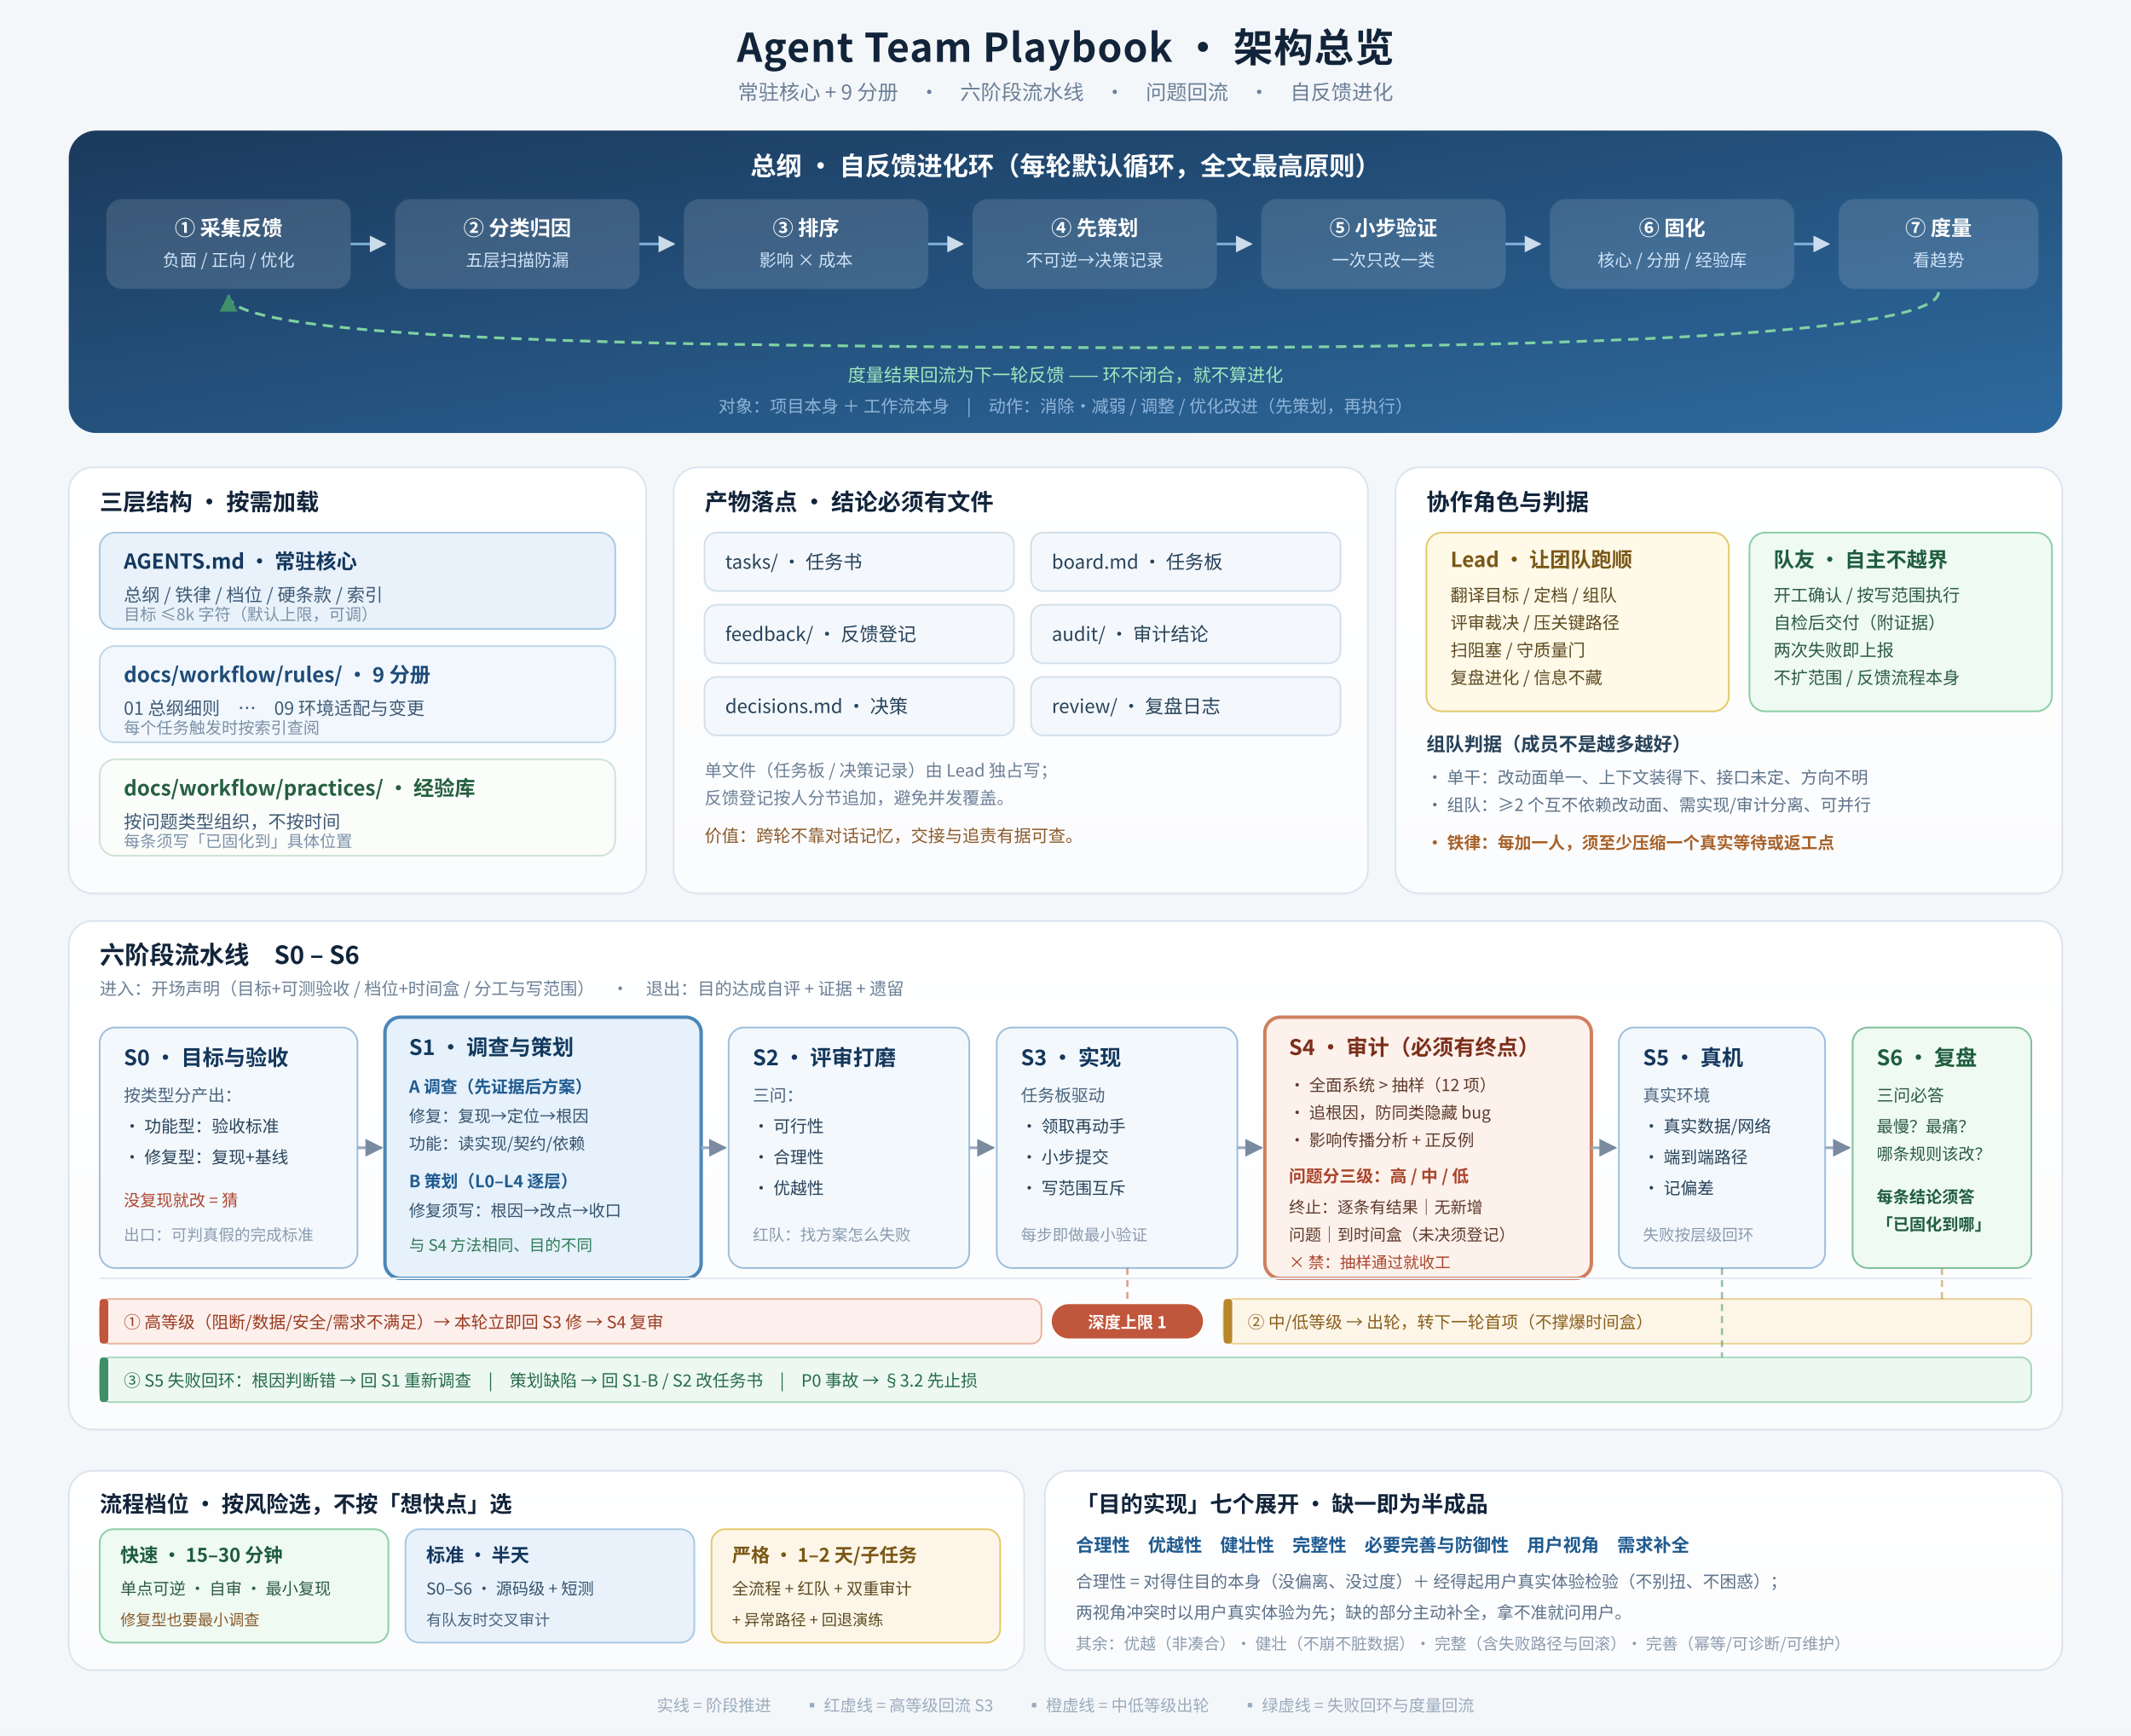
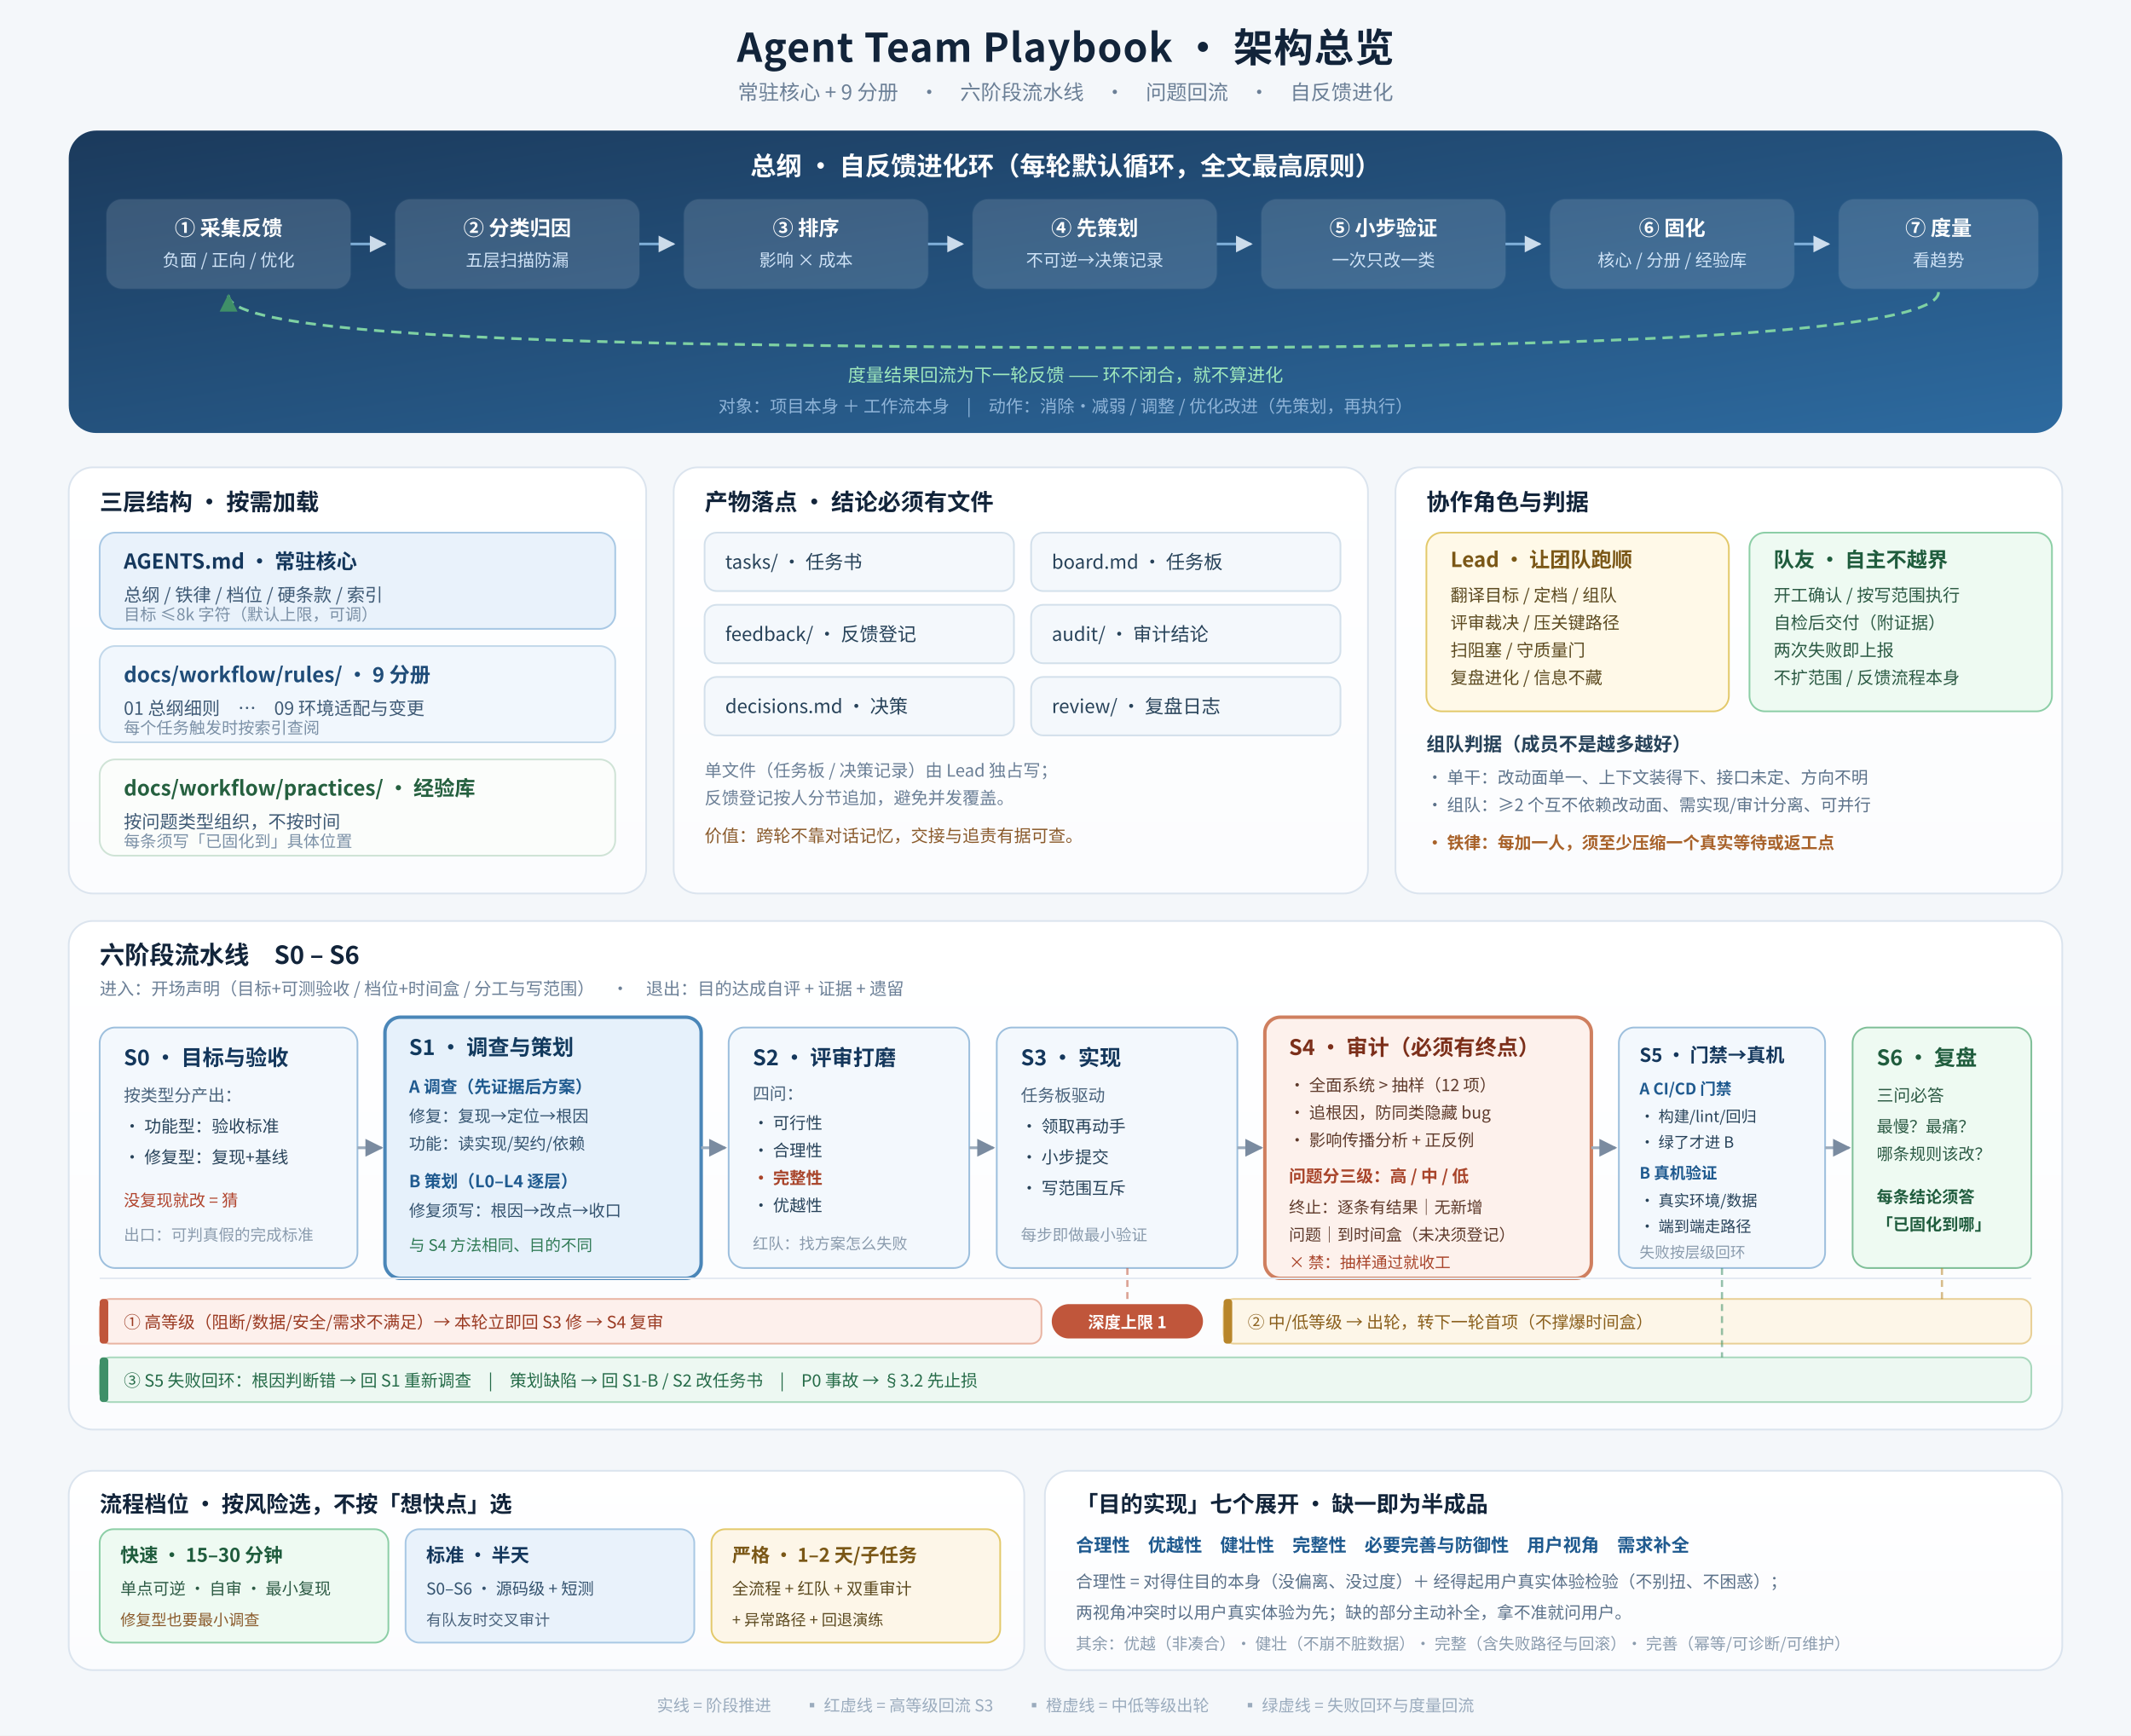
<svg xmlns="http://www.w3.org/2000/svg" viewBox="0 0 1240 1010" width="1240" height="1010" font-family="'Noto Sans CJK SC','Noto Sans SC','Source Han Sans SC','PingFang SC','Hiragino Sans GB','Microsoft YaHei',-apple-system,BlinkMacSystemFont,'Segoe UI',sans-serif">
  <defs>
    <marker id="ar" viewBox="0 0 10 10" refX="9" refY="5" markerWidth="6.5" markerHeight="6.5" orient="auto-start-reverse">
      <path d="M0 0 L10 5 L0 10 z" fill="#7a8ba0" />
    </marker>
    <marker id="arW" viewBox="0 0 10 10" refX="9" refY="5" markerWidth="6.5" markerHeight="6.5" orient="auto-start-reverse">
      <path d="M0 0 L10 5 L0 10 z" fill="#eaf4ff" />
    </marker>
    <marker id="arR" viewBox="0 0 10 10" refX="9" refY="5" markerWidth="6.5" markerHeight="6.5" orient="auto-start-reverse">
      <path d="M0 0 L10 5 L0 10 z" fill="#c0563b" />
    </marker>
    <marker id="arA" viewBox="0 0 10 10" refX="9" refY="5" markerWidth="6.5" markerHeight="6.5" orient="auto-start-reverse">
      <path d="M0 0 L10 5 L0 10 z" fill="#b8862b" />
    </marker>
    <marker id="arG" viewBox="0 0 10 10" refX="9" refY="5" markerWidth="6.5" markerHeight="6.5" orient="auto-start-reverse">
      <path d="M0 0 L10 5 L0 10 z" fill="#3f8f68" />
    </marker>
    <linearGradient id="gCore" x1="0" y1="0" x2="1" y2="1">
      <stop offset="0%" stop-color="#1b3a5c" />
      <stop offset="100%" stop-color="#2d6a9f" />
    </linearGradient>
    <linearGradient id="gCard" x1="0" y1="0" x2="0" y2="1">
      <stop offset="0%" stop-color="#ffffff" />
      <stop offset="100%" stop-color="#fbfcfe" />
    </linearGradient>
  </defs>
  <rect width="1240" height="1010" fill="#f4f7fa" />
  <text x="620" y="36" text-anchor="middle" font-size="23" font-weight="700" fill="#12243a" letter-spacing="0.5">Agent Team Playbook · 架构总览</text>
  <text x="620" y="58" text-anchor="middle" font-size="12" fill="#6b7f96">常驻核心 + 9 分册　·　六阶段流水线　·　问题回流　·　自反馈进化</text>
  <rect x="40" y="76" width="1160" height="176" rx="16" fill="url(#gCore)" />
  <text x="620" y="102" text-anchor="middle" font-size="15" font-weight="700" fill="#ffffff">总纲 · 自反馈进化环（每轮默认循环，全文最高原则）</text>
  <g>
    <rect x="62" y="116" width="142" height="52" rx="9" fill="#ffffff" opacity="0.13" stroke="#ffffff" stroke-opacity="0.25" />
    <text x="133" y="137" text-anchor="middle" font-size="12" font-weight="700" fill="#ffffff">① 采集反馈</text>
    <text x="133" y="155" text-anchor="middle" font-size="10" fill="#cfe3f7">负面 / 正向 / 优化</text>
    <rect x="230" y="116" width="142" height="52" rx="9" fill="#ffffff" opacity="0.13" stroke="#ffffff" stroke-opacity="0.25" />
    <text x="301" y="137" text-anchor="middle" font-size="12" font-weight="700" fill="#ffffff">② 分类归因</text>
    <text x="301" y="155" text-anchor="middle" font-size="10" fill="#cfe3f7">五层扫描防漏</text>
    <rect x="398" y="116" width="142" height="52" rx="9" fill="#ffffff" opacity="0.13" stroke="#ffffff" stroke-opacity="0.25" />
    <text x="469" y="137" text-anchor="middle" font-size="12" font-weight="700" fill="#ffffff">③ 排序</text>
    <text x="469" y="155" text-anchor="middle" font-size="10" fill="#cfe3f7">影响 × 成本</text>
    <rect x="566" y="116" width="142" height="52" rx="9" fill="#ffffff" opacity="0.13" stroke="#ffffff" stroke-opacity="0.25" />
    <text x="637" y="137" text-anchor="middle" font-size="12" font-weight="700" fill="#ffffff">④ 先策划</text>
    <text x="637" y="155" text-anchor="middle" font-size="10" fill="#cfe3f7">不可逆→决策记录</text>
    <rect x="734" y="116" width="142" height="52" rx="9" fill="#ffffff" opacity="0.13" stroke="#ffffff" stroke-opacity="0.25" />
    <text x="805" y="137" text-anchor="middle" font-size="12" font-weight="700" fill="#ffffff">⑤ 小步验证</text>
    <text x="805" y="155" text-anchor="middle" font-size="10" fill="#cfe3f7">一次只改一类</text>
    <rect x="902" y="116" width="142" height="52" rx="9" fill="#ffffff" opacity="0.13" stroke="#ffffff" stroke-opacity="0.25" />
    <text x="973" y="137" text-anchor="middle" font-size="12" font-weight="700" fill="#ffffff">⑥ 固化</text>
    <text x="973" y="155" text-anchor="middle" font-size="10" fill="#cfe3f7">核心 / 分册 / 经验库</text>
    <rect x="1070" y="116" width="116" height="52" rx="9" fill="#ffffff" opacity="0.13" stroke="#ffffff" stroke-opacity="0.25" />
    <text x="1128" y="137" text-anchor="middle" font-size="12" font-weight="700" fill="#ffffff">⑦ 度量</text>
    <text x="1128" y="155" text-anchor="middle" font-size="10" fill="#cfe3f7">看趋势</text>
  </g>
  <g stroke="#8fc0ea" stroke-width="1.5" marker-end="url(#arW)" opacity="0.85">
    <line x1="204" y1="142" x2="224" y2="142" />
    <line x1="372" y1="142" x2="392" y2="142" />
    <line x1="540" y1="142" x2="560" y2="142" />
    <line x1="708" y1="142" x2="728" y2="142" />
    <line x1="876" y1="142" x2="896" y2="142" />
    <line x1="1044" y1="142" x2="1064" y2="142" />
  </g>
  <path d="M 1128 170 C 1128 205, 700 205, 400 200 C 250 197, 133 190, 133 172" fill="none" stroke="#7fd1a3" stroke-width="1.6" stroke-dasharray="6 4" marker-end="url(#arG)" />
  <text x="620" y="222" text-anchor="middle" font-size="10.5" fill="#9fe8bd">度量结果回流为下一轮反馈 —— 环不闭合，就不算进化</text>
  <text x="620" y="240" text-anchor="middle" font-size="10" fill="#8fb4d8">对象：项目本身 ＋ 工作流本身　|　动作：消除·减弱 / 调整 / 优化改进（先策划，再执行）</text>
  <rect x="40" y="272" width="336" height="248" rx="14" fill="url(#gCard)" stroke="#dbe4ee" />
  <text x="58" y="297" font-size="13.5" font-weight="700" fill="#12243a">三层结构 · 按需加载</text>
  <rect x="58" y="310" width="300" height="56" rx="9" fill="#e9f2fb" stroke="#a8c8e4" />
  <text x="72" y="331" font-size="12" font-weight="700" fill="#14375c">AGENTS.md · 常驻核心</text>
  <text x="72" y="350" font-size="10.5" fill="#3f5a75">总纲 / 铁律 / 档位 / 硬条款 / 索引</text>
  <text x="72" y="361" font-size="9.5" fill="#7b90a6">目标 ≤8k 字符（默认上限，可调）</text>
  <rect x="58" y="376" width="300" height="56" rx="9" fill="#f1f7fd" stroke="#c2d8ea" />
  <text x="72" y="397" font-size="12" font-weight="700" fill="#1f4c78">docs/workflow/rules/ · 9 分册</text>
  <text x="72" y="416" font-size="10.5" fill="#3f5a75">01 总纲细则　…　09 环境适配与变更</text>
  <text x="72" y="427" font-size="9.5" fill="#7b90a6">每个任务触发时按索引查阅</text>
  <rect x="58" y="442" width="300" height="56" rx="9" fill="#fbfdfb" stroke="#cfe3d6" />
  <text x="72" y="463" font-size="12" font-weight="700" fill="#25603f">docs/workflow/practices/ · 经验库</text>
  <text x="72" y="482" font-size="10.5" fill="#3f5a75">按问题类型组织，不按时间</text>
  <text x="72" y="493" font-size="9.5" fill="#7b90a6">每条须写「已固化到」具体位置</text>
  <rect x="392" y="272" width="404" height="248" rx="14" fill="url(#gCard)" stroke="#dbe4ee" />
  <text x="410" y="297" font-size="13.5" font-weight="700" fill="#12243a">产物落点 · 结论必须有文件</text>
  <g font-size="11" fill="#274259">
    <rect x="410" y="310" width="180" height="34" rx="7" fill="#f4f8fc" stroke="#d3e0eb" />
    <text x="422" y="331">tasks/ · 任务书</text>
    <rect x="600" y="310" width="180" height="34" rx="7" fill="#f4f8fc" stroke="#d3e0eb" />
    <text x="612" y="331">board.md · 任务板</text>
    <rect x="410" y="352" width="180" height="34" rx="7" fill="#f4f8fc" stroke="#d3e0eb" />
    <text x="422" y="373">feedback/ · 反馈登记</text>
    <rect x="600" y="352" width="180" height="34" rx="7" fill="#f4f8fc" stroke="#d3e0eb" />
    <text x="612" y="373">audit/ · 审计结论</text>
    <rect x="410" y="394" width="180" height="34" rx="7" fill="#f4f8fc" stroke="#d3e0eb" />
    <text x="422" y="415">decisions.md · 决策</text>
    <rect x="600" y="394" width="180" height="34" rx="7" fill="#f4f8fc" stroke="#d3e0eb" />
    <text x="612" y="415">review/ · 复盘日志</text>
  </g>
  <text x="410" y="452" font-size="10" fill="#6b7f96">单文件（任务板 / 决策记录）由 Lead 独占写；</text>
  <text x="410" y="468" font-size="10" fill="#6b7f96">反馈登记按人分节追加，避免并发覆盖。</text>
  <text x="410" y="490" font-size="10" fill="#8a5a2b">价值：跨轮不靠对话记忆，交接与追责有据可查。</text>
  <rect x="812" y="272" width="388" height="248" rx="14" fill="url(#gCard)" stroke="#dbe4ee" />
  <text x="830" y="297" font-size="13.5" font-weight="700" fill="#12243a">协作角色与判据</text>
  <rect x="830" y="310" width="176" height="104" rx="9" fill="#fff9e8" stroke="#e3c96b" />
  <text x="844" y="330" font-size="12" font-weight="700" fill="#7a5716">Lead · 让团队跑顺</text>
  <text x="844" y="350" font-size="10" fill="#5c4a20">翻译目标 / 定档 / 组队</text>
  <text x="844" y="366" font-size="10" fill="#5c4a20">评审裁决 / 压关键路径</text>
  <text x="844" y="382" font-size="10" fill="#5c4a20">扫阻塞 / 守质量门</text>
  <text x="844" y="398" font-size="10" fill="#5c4a20">复盘进化 / 信息不藏</text>
  <rect x="1018" y="310" width="176" height="104" rx="9" fill="#eefaf2" stroke="#8cceA6" />
  <text x="1032" y="330" font-size="12" font-weight="700" fill="#1f5c3d">队友 · 自主不越界</text>
  <text x="1032" y="350" font-size="10" fill="#2c5a44">开工确认 / 按写范围执行</text>
  <text x="1032" y="366" font-size="10" fill="#2c5a44">自检后交付（附证据）</text>
  <text x="1032" y="382" font-size="10" fill="#2c5a44">两次失败即上报</text>
  <text x="1032" y="398" font-size="10" fill="#2c5a44">不扩范围 / 反馈流程本身</text>
  <text x="830" y="437" font-size="11" font-weight="700" fill="#274259">组队判据（成员不是越多越好）</text>
  <text x="830" y="456" font-size="9.8" fill="#5b7189">· 单干：改动面单一、上下文装得下、接口未定、方向不明</text>
  <text x="830" y="472" font-size="9.8" fill="#5b7189">· 组队：≥2 个互不依赖改动面、需实现/审计分离、可并行</text>
  <text x="830" y="494" font-size="9.8" font-weight="600" fill="#a8622a">· 铁律：每加一人，须至少压缩一个真实等待或返工点</text>
  <rect x="40" y="536" width="1160" height="296" rx="14" fill="url(#gCard)" stroke="#dbe4ee" />
  <text x="58" y="561" font-size="14.5" font-weight="700" fill="#12243a">六阶段流水线　S0 – S6</text>
  <text x="58" y="579" font-size="10" fill="#6b7f96">进入：开场声明（目标+可测验收 / 档位+时间盒 / 分工与写范围）　·　退出：目的达成自评 + 证据 + 遗留</text>
  <rect x="58" y="598" width="150" height="140" rx="9" fill="#f3f8fd" stroke="#9dbfdd" />
  <text x="72" y="620" font-size="12.5" font-weight="700" fill="#14375c">S0 · 目标与验收</text>
  <text x="72" y="641" font-size="9.8" fill="#4a637c">按类型分产出：</text>
  <text x="72" y="659" font-size="9.8" fill="#274259">· 功能型：验收标准</text>
  <text x="72" y="677" font-size="9.8" fill="#274259">· 修复型：复现+基线</text>
  <text x="72" y="702" font-size="9.5" fill="#b0442d">没复现就改 = 猜</text>
  <text x="72" y="722" font-size="9.2" fill="#8a9bad">出口：可判真假的完成标准</text>
  <rect x="224" y="592" width="184" height="152" rx="9" fill="#e6f1fb" stroke="#4a86b8" stroke-width="2" />
  <text x="238" y="614" font-size="12.5" font-weight="700" fill="#123a5e">S1 · 调查与策划</text>
  <text x="238" y="636" font-size="9.8" font-weight="700" fill="#1f5a8f">A 调查（先证据后方案）</text>
  <text x="238" y="653" font-size="9.5" fill="#33526e">修复：复现→定位→根因</text>
  <text x="238" y="669" font-size="9.5" fill="#33526e">功能：读实现/契约/依赖</text>
  <text x="238" y="691" font-size="9.8" font-weight="700" fill="#1f5a8f">B 策划（L0–L4 逐层）</text>
  <text x="238" y="708" font-size="9.5" fill="#33526e">修复须写：根因→改点→收口</text>
  <text x="238" y="728" font-size="9.2" fill="#2f7a55">与 S4 方法相同、目的不同</text>
  <rect x="424" y="598" width="140" height="140" rx="9" fill="#f3f8fd" stroke="#9dbfdd" />
  <text x="438" y="620" font-size="12.5" font-weight="700" fill="#14375c">S2 · 评审打磨</text>
-   <text x="438" y="641" font-size="9.8" fill="#4a637c">三问：</text>
-   <text x="438" y="659" font-size="9.8" fill="#274259">· 可行性</text>
-   <text x="438" y="677" font-size="9.8" fill="#274259">· 合理性</text>
-   <text x="438" y="695" font-size="9.8" fill="#274259">· 优越性</text>
-   <text x="438" y="722" font-size="9.2" fill="#8a9bad">红队：找方案怎么失败</text>
+   <text x="438" y="640" font-size="9.8" fill="#4a637c">四问：</text>
+   <text x="438" y="657" font-size="9.6" fill="#274259">· 可行性</text>
+   <text x="438" y="673" font-size="9.6" fill="#274259">· 合理性</text>
+   <text x="438" y="689" font-size="9.6" font-weight="700" fill="#a8442a">· 完整性</text>
+   <text x="438" y="705" font-size="9.6" fill="#274259">· 优越性</text>
+   <text x="438" y="727" font-size="9" fill="#8a9bad">红队：找方案怎么失败</text>
  <rect x="580" y="598" width="140" height="140" rx="9" fill="#f3f8fd" stroke="#9dbfdd" />
  <text x="594" y="620" font-size="12.5" font-weight="700" fill="#14375c">S3 · 实现</text>
  <text x="594" y="641" font-size="9.8" fill="#4a637c">任务板驱动</text>
  <text x="594" y="659" font-size="9.8" fill="#274259">· 领取再动手</text>
  <text x="594" y="677" font-size="9.8" fill="#274259">· 小步提交</text>
  <text x="594" y="695" font-size="9.8" fill="#274259">· 写范围互斥</text>
  <text x="594" y="722" font-size="9.2" fill="#8a9bad">每步即做最小验证</text>
  <rect x="736" y="592" width="190" height="152" rx="9" fill="#fdf1ec" stroke="#cf7f5f" stroke-width="2" />
  <text x="750" y="614" font-size="12.5" font-weight="700" fill="#7c2f1a">S4 · 审计（必须有终点）</text>
  <text x="750" y="635" font-size="9.6" fill="#5e3a2b">· 全面系统 &gt; 抽样（12 项）</text>
  <text x="750" y="651" font-size="9.6" fill="#5e3a2b">· 追根因，防同类隐藏 bug</text>
  <text x="750" y="667" font-size="9.6" fill="#5e3a2b">· 影响传播分析 + 正反例</text>
  <text x="750" y="688" font-size="9.8" font-weight="700" fill="#a8442a">问题分三级：高 / 中 / 低</text>
  <text x="750" y="706" font-size="9.4" fill="#5e3a2b">终止：逐条有结果｜无新增</text>
  <text x="750" y="722" font-size="9.4" fill="#5e3a2b">问题｜到时间盒（未决须登记）</text>
  <text x="750" y="738" font-size="9.2" fill="#a8442a">× 禁：抽样通过就收工</text>
  <rect x="942" y="598" width="120" height="140" rx="9" fill="#f3f8fd" stroke="#9dbfdd" />
-   <text x="956" y="620" font-size="12.5" font-weight="700" fill="#14375c">S5 · 真机</text>
-   <text x="956" y="641" font-size="9.8" fill="#4a637c">真实环境</text>
-   <text x="956" y="659" font-size="9.8" fill="#274259">· 真实数据/网络</text>
-   <text x="956" y="677" font-size="9.8" fill="#274259">· 端到端路径</text>
-   <text x="956" y="695" font-size="9.8" fill="#274259">· 记偏差</text>
-   <text x="956" y="722" font-size="9.2" fill="#8a9bad">失败按层级回环</text>
+   <text x="954" y="618" font-size="11" font-weight="700" fill="#14375c">S5 · 门禁→真机</text>
+   <text x="954" y="637" font-size="9.2" font-weight="700" fill="#1f5a8f">A CI/CD 门禁</text>
+   <text x="954" y="653" font-size="9" fill="#274259">· 构建/lint/回归</text>
+   <text x="954" y="668" font-size="9" fill="#274259">· 绿了才进 B</text>
+   <text x="954" y="686" font-size="9.2" font-weight="700" fill="#1f5a8f">B 真机验证</text>
+   <text x="954" y="702" font-size="9" fill="#274259">· 真实环境/数据</text>
+   <text x="954" y="717" font-size="9" fill="#274259">· 端到端走路径</text>
+   <text x="954" y="732" font-size="8.8" fill="#8a9bad">失败按层级回环</text>
  <rect x="1078" y="598" width="104" height="140" rx="9" fill="#eefaf2" stroke="#7fbf98" />
  <text x="1092" y="620" font-size="12.5" font-weight="700" fill="#1f5c3d">S6 · 复盘</text>
  <text x="1092" y="641" font-size="9.8" fill="#2c5a44">三问必答</text>
  <text x="1092" y="659" font-size="9.5" fill="#2c5a44">最慢？最痛？</text>
  <text x="1092" y="675" font-size="9.5" fill="#2c5a44">哪条规则该改？</text>
  <text x="1092" y="700" font-size="9.5" font-weight="700" fill="#1f5c3d">每条结论须答</text>
  <text x="1092" y="716" font-size="9.5" font-weight="700" fill="#1f5c3d">「已固化到哪」</text>
  <g stroke="#9aabbd" stroke-width="1.6" marker-end="url(#ar)">
    <line x1="208" y1="668" x2="222" y2="668" />
    <line x1="408" y1="668" x2="422" y2="668" />
    <line x1="564" y1="668" x2="578" y2="668" />
    <line x1="720" y1="668" x2="734" y2="668" />
    <line x1="926" y1="668" x2="940" y2="668" />
    <line x1="1062" y1="668" x2="1076" y2="668" />
  </g>
  <line x1="58" y1="744" x2="1182" y2="744" stroke="#e4eaf2" stroke-width="1" />
  <rect x="58" y="756" width="548" height="26" rx="6" fill="#fdf0ec" stroke="#e8b4a2" />
  <rect x="58" y="756" width="5" height="26" rx="2" fill="#c0563b" />
  <text x="72" y="773" font-size="9.8" fill="#9a3a22">① 高等级（阻断/数据/安全/需求不满足）→ 本轮立即回 S3 修 → S4 复审</text>
  <rect x="612" y="759" width="88" height="20" rx="10" fill="#c0563b" />
  <text x="656" y="773" font-size="9.5" fill="#ffffff" text-anchor="middle" font-weight="700">深度上限 1</text>
  <rect x="712" y="756" width="470" height="26" rx="6" fill="#fdf6e8" stroke="#e8cf95" />
  <rect x="712" y="756" width="5" height="26" rx="2" fill="#b8862b" />
  <text x="726" y="773" font-size="9.8" fill="#8a5f1c">② 中/低等级 → 出轮，转下一轮首项（不撑爆时间盒）</text>
  <rect x="58" y="790" width="1124" height="26" rx="6" fill="#edf8f2" stroke="#a8d8bd" />
  <rect x="58" y="790" width="5" height="26" rx="2" fill="#3f8f68" />
  <text x="72" y="807" font-size="9.8" fill="#256b48">③ S5 失败回环：根因判断错 → 回 S1 重新调查　|　策划缺陷 → 回 S1-B / S2 改任务书　|　P0 事故 → §3.2 先止损</text>
  <g stroke-width="1.3" stroke-dasharray="4 3" fill="none" opacity="0.55">
    <path d="M 656 738 L 656 756" stroke="#c0563b" />
    <path d="M 1130 738 L 1130 756" stroke="#b8862b" />
    <path d="M 1002 738 L 1002 790" stroke="#3f8f68" />
  </g>
  <rect x="40" y="856" width="556" height="116" rx="14" fill="url(#gCard)" stroke="#dbe4ee" />
  <text x="58" y="880" font-size="13" font-weight="700" fill="#12243a">流程档位 · 按风险选，不按「想快点」选</text>
  <rect x="58" y="890" width="168" height="66" rx="8" fill="#eefaf2" stroke="#8ccea6" />
  <text x="70" y="909" font-size="11" font-weight="700" fill="#1f5c3d">快速 · 15–30 分钟</text>
  <text x="70" y="928" font-size="9.5" fill="#2c5a44">单点可逆 · 自审 · 最小复现</text>
  <text x="70" y="946" font-size="9" fill="#8a5a2b">修复型也要最小调查</text>
  <rect x="236" y="890" width="168" height="66" rx="8" fill="#e9f2fb" stroke="#a8c8e4" />
  <text x="248" y="909" font-size="11" font-weight="700" fill="#14375c">标准 · 半天</text>
  <text x="248" y="928" font-size="9.5" fill="#33526e">S0–S6 · 源码级 + 短测</text>
  <text x="248" y="946" font-size="9" fill="#4a637c">有队友时交叉审计</text>
  <rect x="414" y="890" width="168" height="66" rx="8" fill="#fdf6e8" stroke="#e3c96b" />
  <text x="426" y="909" font-size="11" font-weight="700" fill="#7a5716">严格 · 1–2 天/子任务</text>
  <text x="426" y="928" font-size="9.5" fill="#5c4a20">全流程 + 红队 + 双重审计</text>
  <text x="426" y="946" font-size="9" fill="#5c4a20">+ 异常路径 + 回退演练</text>
  <rect x="608" y="856" width="592" height="116" rx="14" fill="url(#gCard)" stroke="#dbe4ee" />
  <text x="626" y="880" font-size="13" font-weight="700" fill="#12243a">「目的实现」七个展开 · 缺一即为半成品</text>
  <text x="626" y="903" font-size="10.5" font-weight="600" fill="#1f5a8f">合理性　优越性　健壮性　完整性　必要完善与防御性　用户视角　需求补全</text>
  <text x="626" y="924" font-size="9.8" fill="#5b7189">合理性 = 对得住目的本身（没偏离、没过度）＋ 经得起用户真实体验检验（不别扭、不困惑）；</text>
  <text x="626" y="942" font-size="9.8" fill="#5b7189">两视角冲突时以用户真实体验为先；缺的部分主动补全，拿不准就问用户。</text>
  <text x="626" y="960" font-size="9.3" fill="#8a9bad">其余：优越（非凑合）· 健壮（不崩不脏数据）· 完整（含失败路径与回滚）· 完善（幂等/可诊断/可维护）</text>
  <text x="620" y="996" text-anchor="middle" font-size="9.5" fill="#9aabbd">实线 = 阶段推进　　▪ 红虚线 = 高等级回流 S3　　▪ 橙虚线 = 中低等级出轮　　▪ 绿虚线 = 失败回环与度量回流</text>
</svg>
